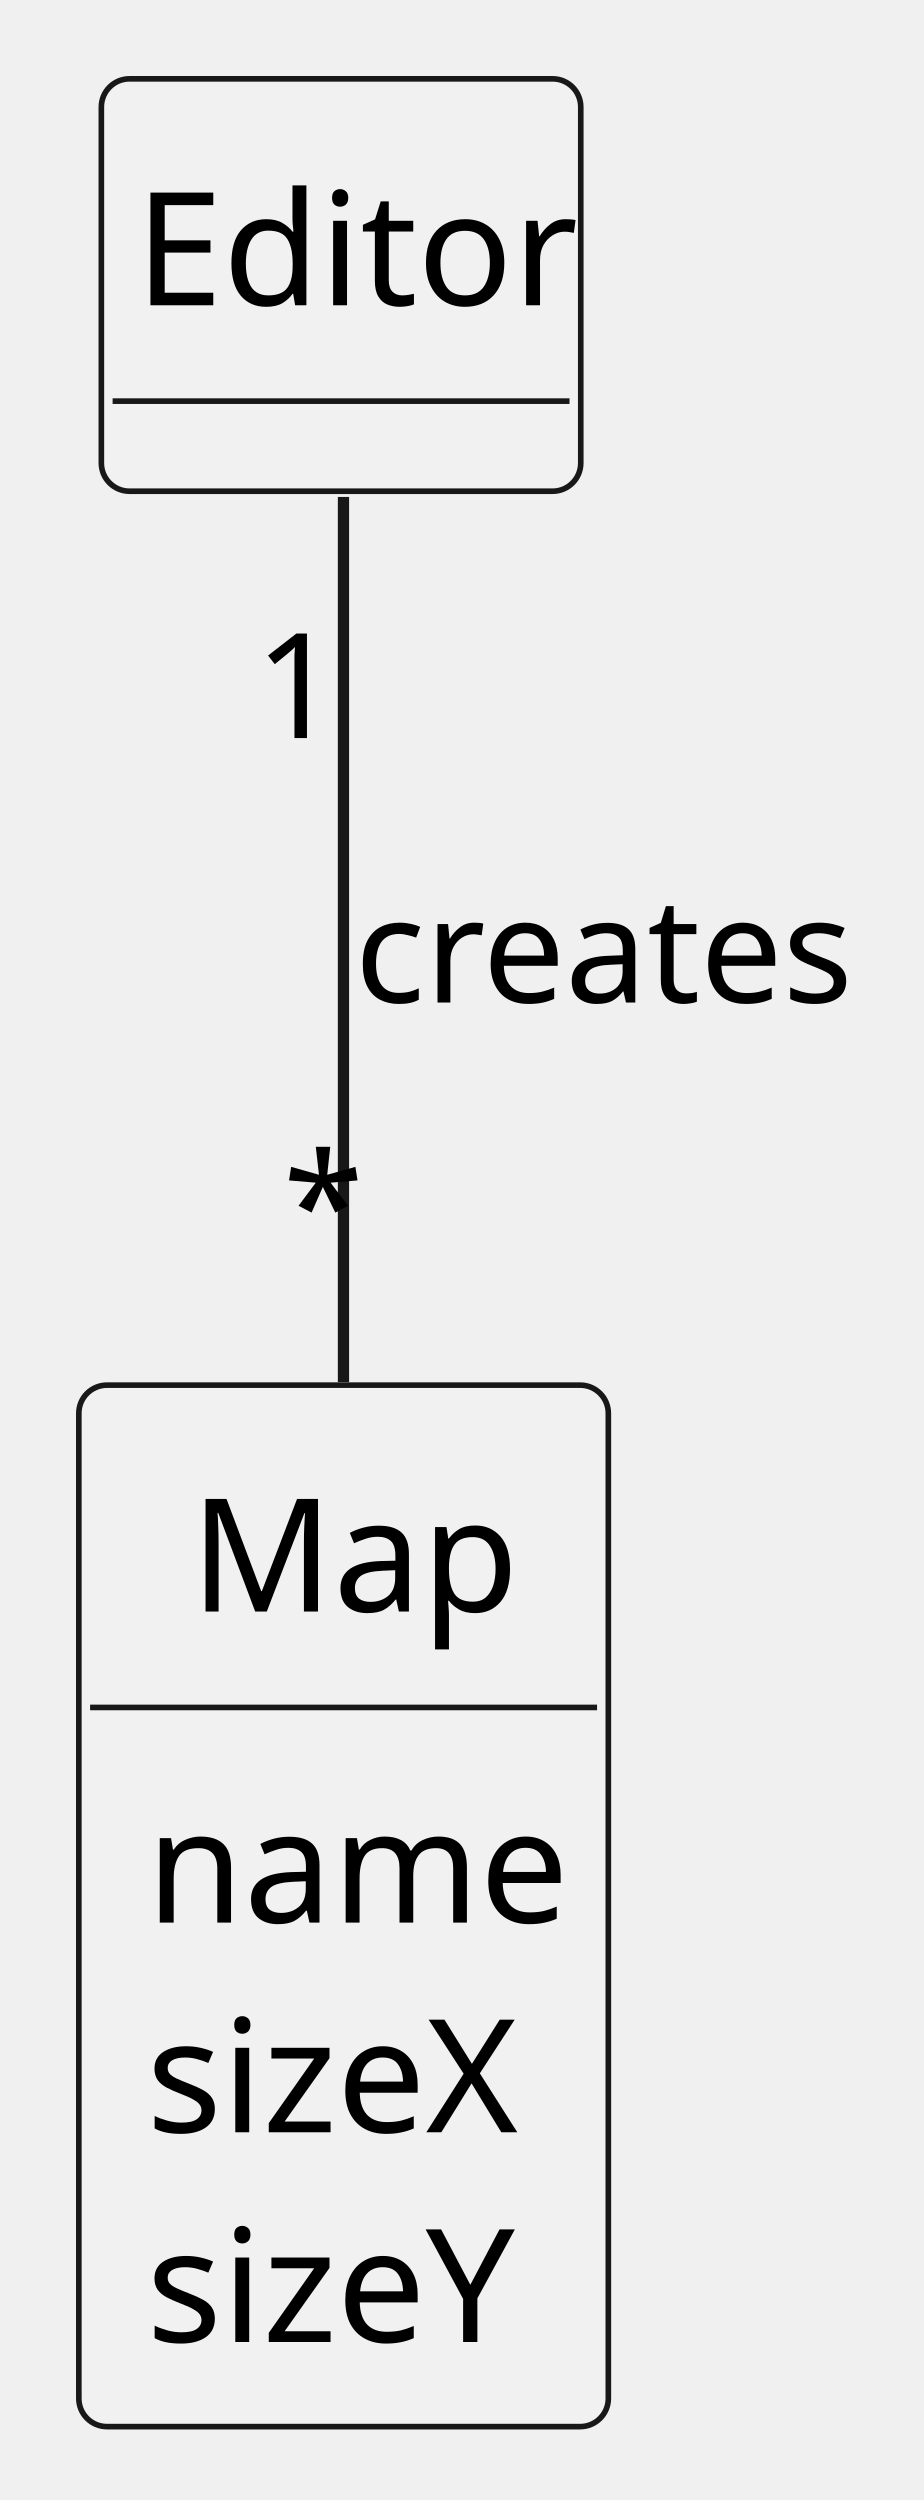
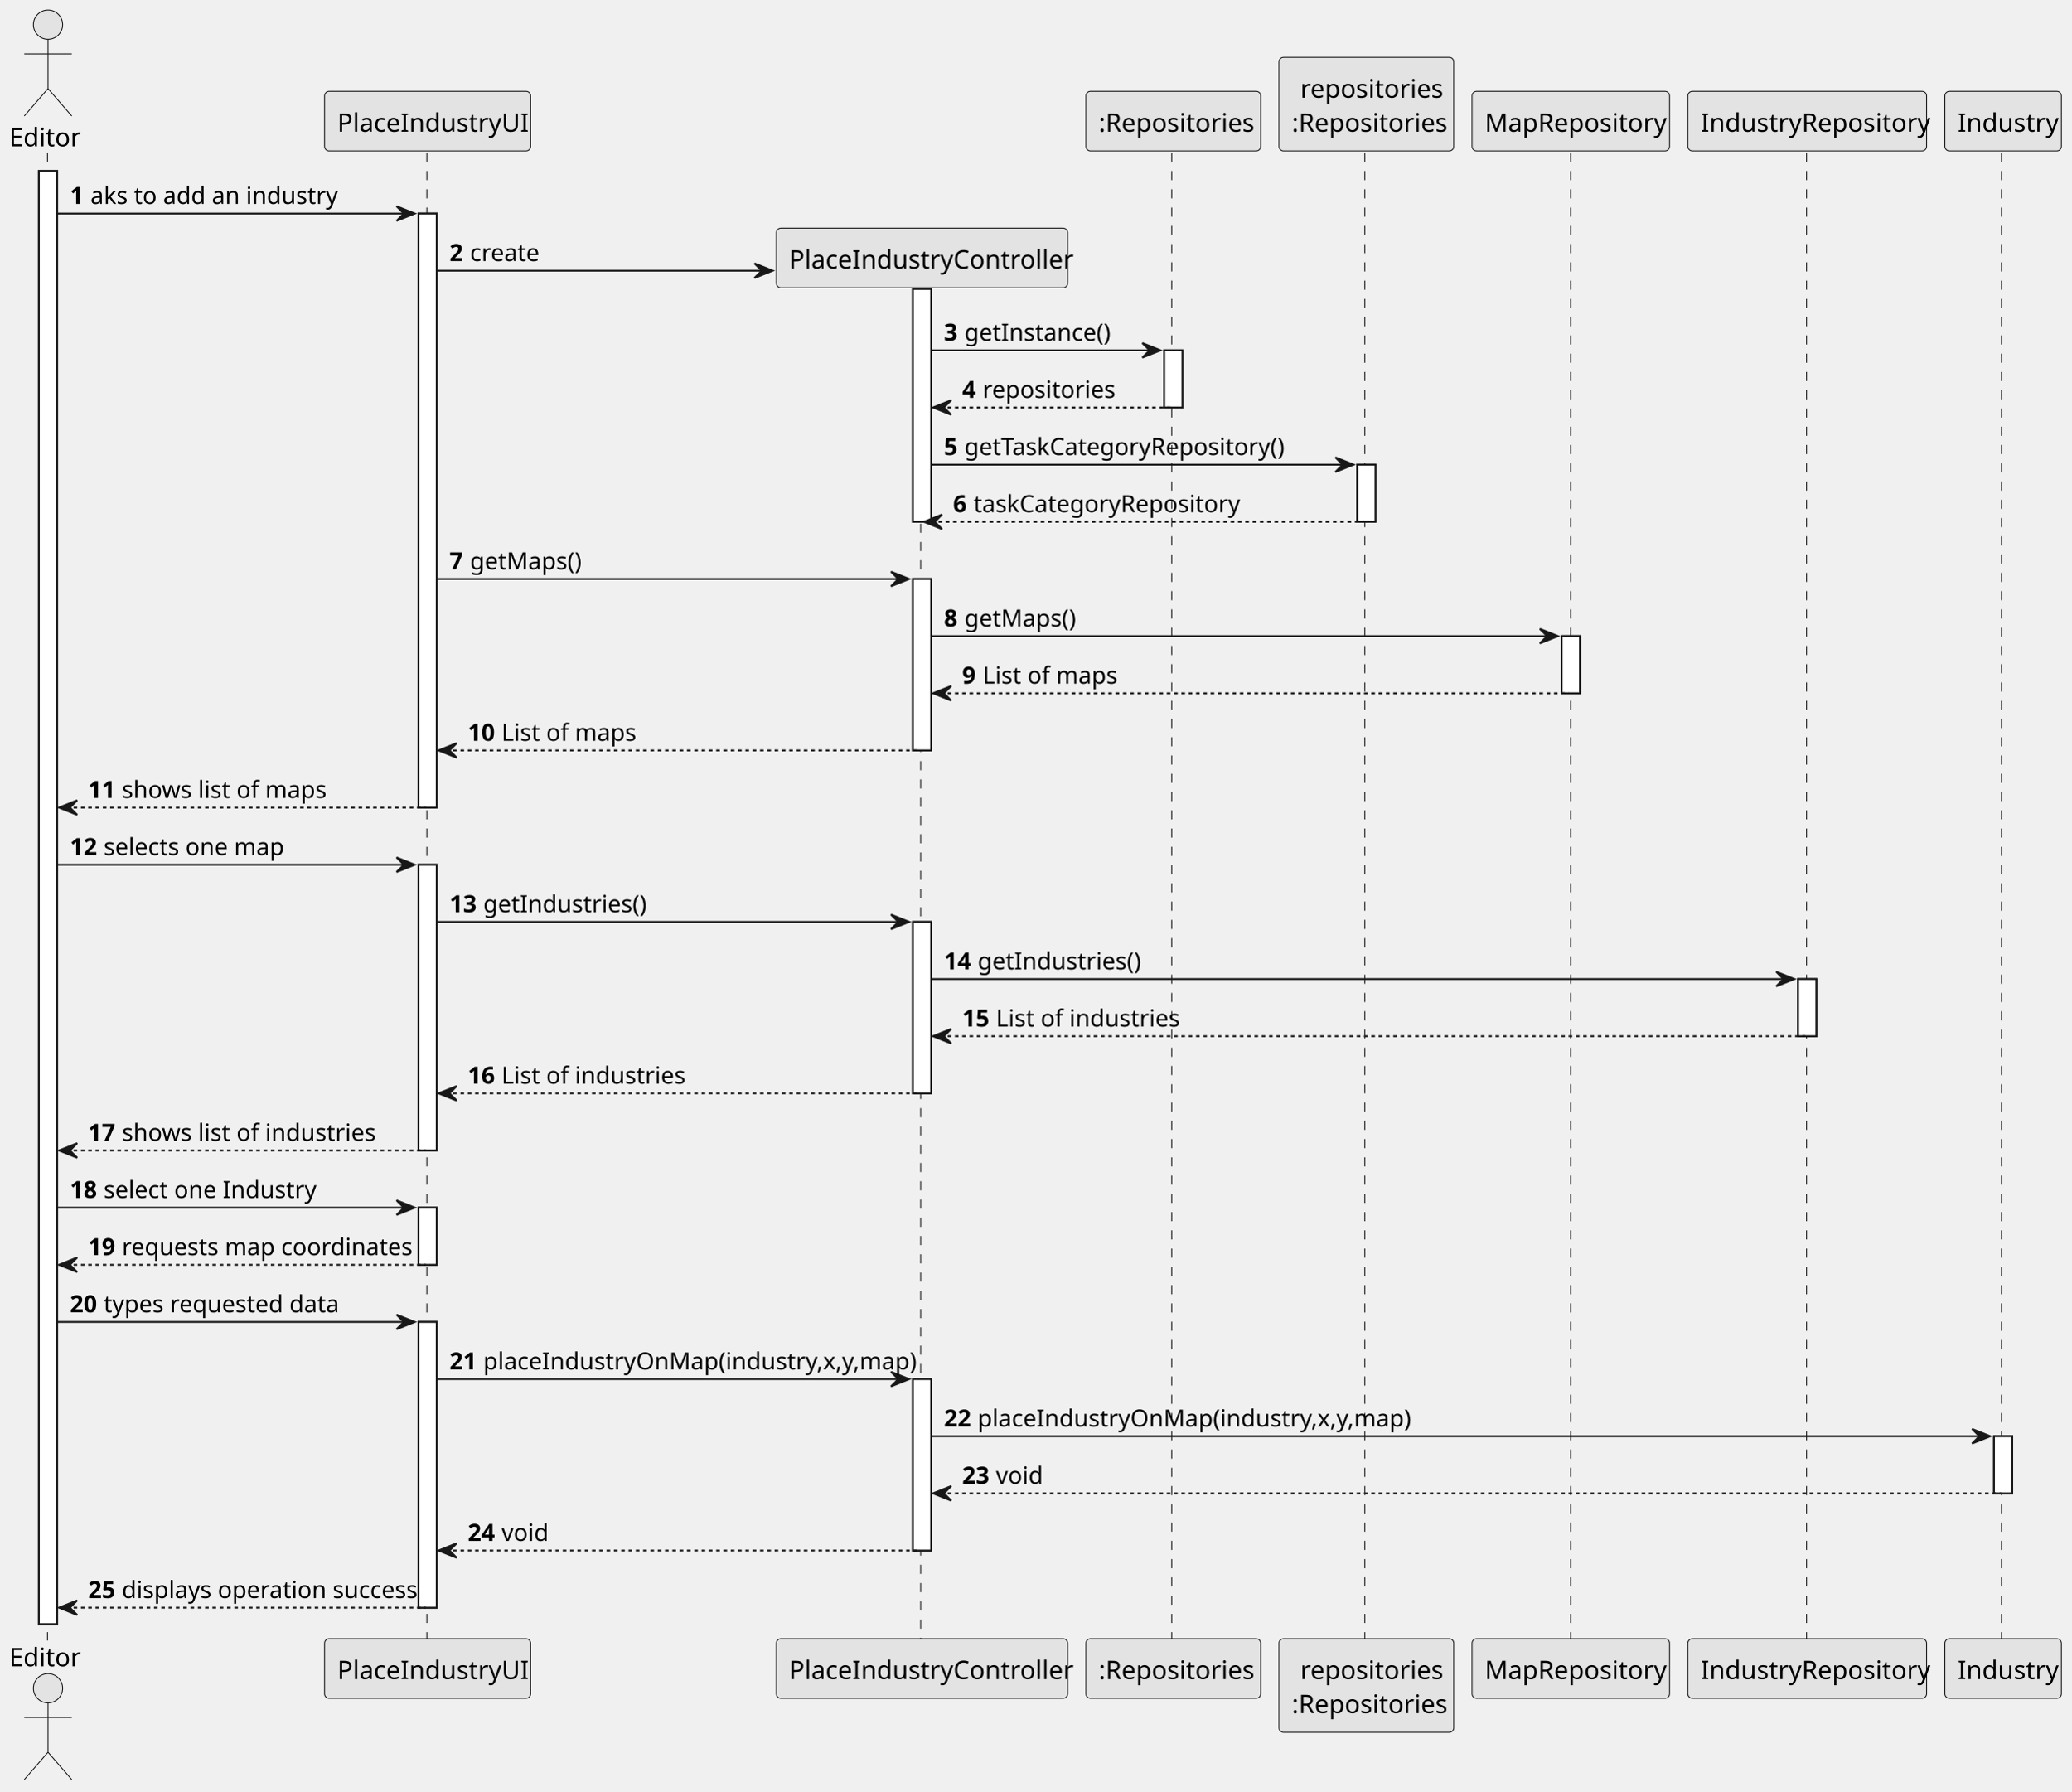
- <svg xmlns="http://www.w3.org/2000/svg" contentStyleType="text/css" height="222px" preserveAspectRatio="none" style="width:82px;height:222px;background:#FFFFFF;" version="1.1" viewBox="0 0 82 222" width="82px" zoomAndPan="magnify">
+ <svg xmlns="http://www.w3.org/2000/svg" contentStyleType="text/css" height="981px" preserveAspectRatio="none" style="width:1134px;height:981px;background:#FFFFFF;" version="1.1" viewBox="0 0 1134 981" width="1134px" zoomAndPan="magnify">
  <defs />
  <g>
-     <g id="elem_Map">
-       <rect codeLine="14" fill="#F1F1F1" height="92.484" id="Map" rx="2.5" ry="2.5" style="stroke:#181818;stroke-width:0.5;" width="47.02" x="7" y="123" />
-       <text fill="#000000" font-family="sans-serif" font-size="14" lengthAdjust="spacing" textLength="27.234" x="16.893" y="143.107">Map</text>
-       <line style="stroke:#181818;stroke-width:0.5;" x1="8" x2="53.02" y1="151.621" y2="151.621" />
-       <text fill="#000000" font-family="sans-serif" font-size="14" lengthAdjust="spacing" textLength="35.02" x="13" y="170.728">name</text>
-       <text fill="#000000" font-family="sans-serif" font-size="14" lengthAdjust="spacing" textLength="34.234" x="13" y="189.35">sizeX</text>
-       <text fill="#000000" font-family="sans-serif" font-size="14" lengthAdjust="spacing" textLength="34.234" x="13" y="207.971">sizeY</text>
-     </g>
-     <g id="elem_Editor">
-       <rect codeLine="21" fill="#F1F1F1" height="36.621" id="Editor" rx="2.5" ry="2.5" style="stroke:#181818;stroke-width:0.5;" width="42.572" x="9" y="7" />
-       <text fill="#000000" font-family="sans-serif" font-size="14" lengthAdjust="spacing" textLength="36.572" x="12" y="27.107">Editor</text>
-       <line style="stroke:#181818;stroke-width:0.5;" x1="10" x2="50.572" y1="35.621" y2="35.621" />
-     </g>
-     <g id="link_Editor_Map">
-       <path codeLine="25" d="M30.5,44.13 C30.5,63.69 30.5,96.01 30.5,122.74 " fill="none" id="Editor-Map" style="stroke:#181818;stroke-width:1.0;" />
-       <text fill="#000000" font-family="sans-serif" font-size="13" lengthAdjust="spacing" textLength="42.631" x="31.5" y="89.028">creates</text>
-       <text fill="#000000" font-family="sans-serif" font-size="13" lengthAdjust="spacing" textLength="7.23" x="22.648" y="65.54">1</text>
-       <text fill="#000000" font-family="sans-serif" font-size="13" lengthAdjust="spacing" textLength="5.059" x="25.136" y="111.711">*</text>
-     </g>
+     <rect fill="#FFFFFF" height="795.606" style="stroke:#181818;stroke-width:1.0;" width="10" x="21.286" y="93.621" />
+     <rect fill="#FFFFFF" height="325.24" style="stroke:#181818;stroke-width:1.0;" width="10" x="229.105" y="116.912" />
+     <rect fill="#FFFFFF" height="156.455" style="stroke:#181818;stroke-width:1.0;" width="10" x="229.105" y="473.443" />
+     <rect fill="#FFFFFF" height="31.291" style="stroke:#181818;stroke-width:1.0;" width="10" x="229.105" y="661.189" />
+     <rect fill="#FFFFFF" height="156.455" style="stroke:#181818;stroke-width:1.0;" width="10" x="229.105" y="723.771" />
+     <rect fill="#FFFFFF" height="127.494" style="stroke:#181818;stroke-width:1.0;" width="10" x="499.818" y="158.203" />
+     <rect fill="#FFFFFF" height="93.873" style="stroke:#181818;stroke-width:1.0;" width="10" x="499.818" y="316.988" />
+     <rect fill="#FFFFFF" height="93.873" style="stroke:#181818;stroke-width:1.0;" width="10" x="499.818" y="504.734" />
+     <rect fill="#FFFFFF" height="93.873" style="stroke:#181818;stroke-width:1.0;" width="10" x="499.818" y="755.062" />
+     <rect fill="#FFFFFF" height="31.291" style="stroke:#181818;stroke-width:1.0;" width="10" x="637.425" y="191.824" />
+     <rect fill="#FFFFFF" height="31.291" style="stroke:#181818;stroke-width:1.0;" width="10" x="743.128" y="254.406" />
+     <rect fill="#FFFFFF" height="31.291" style="stroke:#181818;stroke-width:1.0;" width="10" x="855.055" y="348.279" />
+     <rect fill="#FFFFFF" height="31.291" style="stroke:#181818;stroke-width:1.0;" width="10" x="984.489" y="536.025" />
+     <rect fill="#FFFFFF" height="31.291" style="stroke:#181818;stroke-width:1.0;" width="10" x="1091.748" y="786.354" />
+     <line style="stroke:#181818;stroke-width:0.5;stroke-dasharray:5.0,5.0;" x1="26" x2="26" y1="83.621" y2="898.227" />
+     <line style="stroke:#181818;stroke-width:0.5;stroke-dasharray:5.0,5.0;" x1="233.695" x2="233.695" y1="83.621" y2="898.227" />
+     <line style="stroke:#181818;stroke-width:0.5;stroke-dasharray:5.0,5.0;" x1="504.063" x2="504.063" y1="156.723" y2="898.227" />
+     <line style="stroke:#181818;stroke-width:0.5;stroke-dasharray:5.0,5.0;" x1="641.573" x2="641.573" y1="83.621" y2="898.227" />
+     <line style="stroke:#181818;stroke-width:0.5;stroke-dasharray:5.0,5.0;" x1="747.276" x2="747.276" y1="83.621" y2="898.227" />
+     <line style="stroke:#181818;stroke-width:0.5;stroke-dasharray:5.0,5.0;" x1="859.98" x2="859.98" y1="83.621" y2="898.227" />
+     <line style="stroke:#181818;stroke-width:0.5;stroke-dasharray:5.0,5.0;" x1="989.131" x2="989.131" y1="83.621" y2="898.227" />
+     <line style="stroke:#181818;stroke-width:0.5;stroke-dasharray:5.0,5.0;" x1="1095.848" x2="1095.848" y1="83.621" y2="898.227" />
+     <text fill="#000000" font-family="sans-serif" font-size="14" lengthAdjust="spacing" textLength="36.572" x="5" y="80.107">Editor</text>
+     <ellipse cx="26.286" cy="13.5" fill="#E3E3E3" rx="8" ry="8" style="stroke:#181818;stroke-width:0.5;" />
+     <path d="M26.286,21.5 L26.286,48.5 M13.286,29.5 L39.286,29.5 M26.286,48.5 L13.286,63.5 M26.286,48.5 L39.286,63.5 " fill="none" style="stroke:#181818;stroke-width:0.5;" />
+     <text fill="#000000" font-family="sans-serif" font-size="14" lengthAdjust="spacing" textLength="36.572" x="5" y="912.334">Editor</text>
+     <ellipse cx="26.286" cy="924.348" fill="#E3E3E3" rx="8" ry="8" style="stroke:#181818;stroke-width:0.5;" />
+     <path d="M26.286,932.348 L26.286,959.348 M13.286,940.348 L39.286,940.348 M26.286,959.348 L13.286,974.348 M26.286,959.348 L39.286,974.348 " fill="none" style="stroke:#181818;stroke-width:0.5;" />
+     <rect fill="#E3E3E3" height="32.621" rx="2.5" ry="2.5" style="stroke:#181818;stroke-width:0.5;" width="112.82" x="177.695" y="50" />
+     <text fill="#000000" font-family="sans-serif" font-size="14" lengthAdjust="spacing" textLength="98.82" x="184.695" y="72.107">PlaceIndustryUI</text>
+     <rect fill="#E3E3E3" height="32.621" rx="2.5" ry="2.5" style="stroke:#181818;stroke-width:0.5;" width="112.82" x="177.695" y="897.227" />
+     <text fill="#000000" font-family="sans-serif" font-size="14" lengthAdjust="spacing" textLength="98.82" x="184.695" y="919.334">PlaceIndustryUI</text>
+     <rect fill="#E3E3E3" height="32.621" rx="2.5" ry="2.5" style="stroke:#181818;stroke-width:0.5;" width="159.51" x="425.063" y="897.227" />
+     <text fill="#000000" font-family="sans-serif" font-size="14" lengthAdjust="spacing" textLength="145.51" x="432.063" y="919.334">PlaceIndustryController</text>
+     <rect fill="#E3E3E3" height="32.621" rx="2.5" ry="2.5" style="stroke:#181818;stroke-width:0.5;" width="95.703" x="594.573" y="50" />
+     <text fill="#000000" font-family="sans-serif" font-size="14" lengthAdjust="spacing" textLength="81.703" x="601.573" y="72.107">:Repositories</text>
+     <rect fill="#E3E3E3" height="32.621" rx="2.5" ry="2.5" style="stroke:#181818;stroke-width:0.5;" width="95.703" x="594.573" y="897.227" />
+     <text fill="#000000" font-family="sans-serif" font-size="14" lengthAdjust="spacing" textLength="81.703" x="601.573" y="919.334">:Repositories</text>
+     <rect fill="#E3E3E3" height="51.242" rx="2.5" ry="2.5" style="stroke:#181818;stroke-width:0.5;" width="95.703" x="700.276" y="31.379" />
+     <text fill="#000000" font-family="sans-serif" font-size="14" lengthAdjust="spacing" textLength="72.365" x="711.945" y="53.486">repositories</text>
+     <text fill="#000000" font-family="sans-serif" font-size="14" lengthAdjust="spacing" textLength="81.703" x="707.276" y="72.107">:Repositories</text>
+     <rect fill="#E3E3E3" height="51.242" rx="2.5" ry="2.5" style="stroke:#181818;stroke-width:0.5;" width="95.703" x="700.276" y="897.227" />
+     <text fill="#000000" font-family="sans-serif" font-size="14" lengthAdjust="spacing" textLength="72.365" x="711.945" y="919.334">repositories</text>
+     <text fill="#000000" font-family="sans-serif" font-size="14" lengthAdjust="spacing" textLength="81.703" x="707.276" y="937.955">:Repositories</text>
+     <rect fill="#E3E3E3" height="32.621" rx="2.5" ry="2.5" style="stroke:#181818;stroke-width:0.5;" width="108.151" x="805.98" y="50" />
+     <text fill="#000000" font-family="sans-serif" font-size="14" lengthAdjust="spacing" textLength="94.151" x="812.98" y="72.107">MapRepository</text>
+     <rect fill="#E3E3E3" height="32.621" rx="2.5" ry="2.5" style="stroke:#181818;stroke-width:0.5;" width="108.151" x="805.98" y="897.227" />
+     <text fill="#000000" font-family="sans-serif" font-size="14" lengthAdjust="spacing" textLength="94.151" x="812.98" y="919.334">MapRepository</text>
+     <rect fill="#E3E3E3" height="32.621" rx="2.5" ry="2.5" style="stroke:#181818;stroke-width:0.5;" width="130.717" x="924.131" y="50" />
+     <text fill="#000000" font-family="sans-serif" font-size="14" lengthAdjust="spacing" textLength="116.717" x="931.131" y="72.107">IndustryRepository</text>
+     <rect fill="#E3E3E3" height="32.621" rx="2.5" ry="2.5" style="stroke:#181818;stroke-width:0.5;" width="130.717" x="924.131" y="897.227" />
+     <text fill="#000000" font-family="sans-serif" font-size="14" lengthAdjust="spacing" textLength="116.717" x="931.131" y="919.334">IndustryRepository</text>
+     <rect fill="#E3E3E3" height="32.621" rx="2.5" ry="2.5" style="stroke:#181818;stroke-width:0.5;" width="63.8" x="1064.848" y="50" />
+     <text fill="#000000" font-family="sans-serif" font-size="14" lengthAdjust="spacing" textLength="49.8" x="1071.848" y="72.107">Industry</text>
+     <rect fill="#E3E3E3" height="32.621" rx="2.5" ry="2.5" style="stroke:#181818;stroke-width:0.5;" width="63.8" x="1064.848" y="897.227" />
+     <text fill="#000000" font-family="sans-serif" font-size="14" lengthAdjust="spacing" textLength="49.8" x="1071.848" y="919.334">Industry</text>
+     <rect fill="#FFFFFF" height="795.606" style="stroke:#181818;stroke-width:1.0;" width="10" x="21.286" y="93.621" />
+     <rect fill="#FFFFFF" height="325.24" style="stroke:#181818;stroke-width:1.0;" width="10" x="229.105" y="116.912" />
+     <rect fill="#FFFFFF" height="156.455" style="stroke:#181818;stroke-width:1.0;" width="10" x="229.105" y="473.443" />
+     <rect fill="#FFFFFF" height="31.291" style="stroke:#181818;stroke-width:1.0;" width="10" x="229.105" y="661.189" />
+     <rect fill="#FFFFFF" height="156.455" style="stroke:#181818;stroke-width:1.0;" width="10" x="229.105" y="723.771" />
+     <rect fill="#FFFFFF" height="127.494" style="stroke:#181818;stroke-width:1.0;" width="10" x="499.818" y="158.203" />
+     <rect fill="#FFFFFF" height="93.873" style="stroke:#181818;stroke-width:1.0;" width="10" x="499.818" y="316.988" />
+     <rect fill="#FFFFFF" height="93.873" style="stroke:#181818;stroke-width:1.0;" width="10" x="499.818" y="504.734" />
+     <rect fill="#FFFFFF" height="93.873" style="stroke:#181818;stroke-width:1.0;" width="10" x="499.818" y="755.062" />
+     <rect fill="#FFFFFF" height="31.291" style="stroke:#181818;stroke-width:1.0;" width="10" x="637.425" y="191.824" />
+     <rect fill="#FFFFFF" height="31.291" style="stroke:#181818;stroke-width:1.0;" width="10" x="743.128" y="254.406" />
+     <rect fill="#FFFFFF" height="31.291" style="stroke:#181818;stroke-width:1.0;" width="10" x="855.055" y="348.279" />
+     <rect fill="#FFFFFF" height="31.291" style="stroke:#181818;stroke-width:1.0;" width="10" x="984.489" y="536.025" />
+     <rect fill="#FFFFFF" height="31.291" style="stroke:#181818;stroke-width:1.0;" width="10" x="1091.748" y="786.354" />
+     <polygon fill="#181818" points="217.105,112.912,227.105,116.912,217.105,120.912,221.105,116.912" style="stroke:#181818;stroke-width:1.0;" />
+     <line style="stroke:#181818;stroke-width:1.0;" x1="31.286" x2="223.105" y1="116.912" y2="116.912" />
+     <text fill="#000000" font-family="sans-serif" font-size="13" font-weight="bold" lengthAdjust="spacing" textLength="7.23" x="38.286" y="111.649">1</text>
+     <text fill="#000000" font-family="sans-serif" font-size="13" lengthAdjust="spacing" textLength="127.188" x="49.516" y="111.649">aks to add an industry</text>
+     <polygon fill="#181818" points="413.063,144.203,423.063,148.203,413.063,152.203,417.063,148.203" style="stroke:#181818;stroke-width:1.0;" />
+     <line style="stroke:#181818;stroke-width:1.0;" x1="239.105" x2="419.063" y1="148.203" y2="148.203" />
+     <text fill="#000000" font-family="sans-serif" font-size="13" font-weight="bold" lengthAdjust="spacing" textLength="7.23" x="246.105" y="142.94">2</text>
+     <text fill="#000000" font-family="sans-serif" font-size="13" lengthAdjust="spacing" textLength="36.131" x="257.335" y="142.94">create</text>
+     <rect fill="#E3E3E3" height="32.621" rx="2.5" ry="2.5" style="stroke:#181818;stroke-width:0.5;" width="159.51" x="425.063" y="124.912" />
+     <text fill="#000000" font-family="sans-serif" font-size="14" lengthAdjust="spacing" textLength="145.51" x="432.063" y="147.019">PlaceIndustryController</text>
+     <polygon fill="#181818" points="625.425,187.824,635.425,191.824,625.425,195.824,629.425,191.824" style="stroke:#181818;stroke-width:1.0;" />
+     <line style="stroke:#181818;stroke-width:1.0;" x1="509.818" x2="631.425" y1="191.824" y2="191.824" />
+     <text fill="#000000" font-family="sans-serif" font-size="13" font-weight="bold" lengthAdjust="spacing" textLength="7.23" x="516.818" y="186.561">3</text>
+     <text fill="#000000" font-family="sans-serif" font-size="13" lengthAdjust="spacing" textLength="75.874" x="528.048" y="186.561">getInstance()</text>
+     <polygon fill="#181818" points="520.818,219.115,510.818,223.115,520.818,227.115,516.818,223.115" style="stroke:#181818;stroke-width:1.0;" />
+     <line style="stroke:#181818;stroke-width:1.0;stroke-dasharray:2.0,2.0;" x1="514.818" x2="641.425" y1="223.115" y2="223.115" />
+     <text fill="#000000" font-family="sans-serif" font-size="13" font-weight="bold" lengthAdjust="spacing" textLength="7.23" x="526.818" y="217.852">4</text>
+     <text fill="#000000" font-family="sans-serif" font-size="13" lengthAdjust="spacing" textLength="67.196" x="538.048" y="217.852">repositories</text>
+     <polygon fill="#181818" points="731.128,250.406,741.128,254.406,731.128,258.406,735.128,254.406" style="stroke:#181818;stroke-width:1.0;" />
+     <line style="stroke:#181818;stroke-width:1.0;" x1="509.818" x2="737.128" y1="254.406" y2="254.406" />
+     <text fill="#000000" font-family="sans-serif" font-size="13" font-weight="bold" lengthAdjust="spacing" textLength="7.23" x="516.818" y="249.144">5</text>
+     <text fill="#000000" font-family="sans-serif" font-size="13" lengthAdjust="spacing" textLength="169.787" x="528.048" y="249.144">getTaskCategoryRepository()</text>
+     <polygon fill="#181818" points="515.818,281.697,505.818,285.697,515.818,289.697,511.818,285.697" style="stroke:#181818;stroke-width:1.0;" />
+     <line style="stroke:#181818;stroke-width:1.0;stroke-dasharray:2.0,2.0;" x1="509.818" x2="747.128" y1="285.697" y2="285.697" />
+     <text fill="#000000" font-family="sans-serif" font-size="13" font-weight="bold" lengthAdjust="spacing" textLength="7.23" x="521.818" y="280.435">6</text>
+     <text fill="#000000" font-family="sans-serif" font-size="13" lengthAdjust="spacing" textLength="138.728" x="533.048" y="280.435">taskCategoryRepository</text>
+     <polygon fill="#181818" points="487.818,312.988,497.818,316.988,487.818,320.988,491.818,316.988" style="stroke:#181818;stroke-width:1.0;" />
+     <line style="stroke:#181818;stroke-width:1.0;" x1="239.105" x2="493.818" y1="316.988" y2="316.988" />
+     <text fill="#000000" font-family="sans-serif" font-size="13" font-weight="bold" lengthAdjust="spacing" textLength="7.23" x="246.105" y="311.726">7</text>
+     <text fill="#000000" font-family="sans-serif" font-size="13" lengthAdjust="spacing" textLength="58.519" x="257.335" y="311.726">getMaps()</text>
+     <polygon fill="#181818" points="843.055,344.279,853.055,348.279,843.055,352.279,847.055,348.279" style="stroke:#181818;stroke-width:1.0;" />
+     <line style="stroke:#181818;stroke-width:1.0;" x1="509.818" x2="849.055" y1="348.279" y2="348.279" />
+     <text fill="#000000" font-family="sans-serif" font-size="13" font-weight="bold" lengthAdjust="spacing" textLength="7.23" x="516.818" y="343.017">8</text>
+     <text fill="#000000" font-family="sans-serif" font-size="13" lengthAdjust="spacing" textLength="58.519" x="528.048" y="343.017">getMaps()</text>
+     <polygon fill="#181818" points="520.818,375.57,510.818,379.57,520.818,383.57,516.818,379.57" style="stroke:#181818;stroke-width:1.0;" />
+     <line style="stroke:#181818;stroke-width:1.0;stroke-dasharray:2.0,2.0;" x1="514.818" x2="859.055" y1="379.57" y2="379.57" />
+     <text fill="#000000" font-family="sans-serif" font-size="13" font-weight="bold" lengthAdjust="spacing" textLength="7.23" x="526.818" y="374.308">9</text>
+     <text fill="#000000" font-family="sans-serif" font-size="13" lengthAdjust="spacing" textLength="70.085" x="538.048" y="374.308">List of maps</text>
+     <polygon fill="#181818" points="250.105,406.861,240.105,410.861,250.105,414.861,246.105,410.861" style="stroke:#181818;stroke-width:1.0;" />
+     <line style="stroke:#181818;stroke-width:1.0;stroke-dasharray:2.0,2.0;" x1="244.105" x2="503.818" y1="410.861" y2="410.861" />
+     <text fill="#000000" font-family="sans-serif" font-size="13" font-weight="bold" lengthAdjust="spacing" textLength="14.46" x="256.105" y="405.599">10</text>
+     <text fill="#000000" font-family="sans-serif" font-size="13" lengthAdjust="spacing" textLength="70.085" x="274.565" y="405.599">List of maps</text>
+     <polygon fill="#181818" points="42.286,438.152,32.286,442.152,42.286,446.152,38.286,442.152" style="stroke:#181818;stroke-width:1.0;" />
+     <line style="stroke:#181818;stroke-width:1.0;stroke-dasharray:2.0,2.0;" x1="36.286" x2="233.105" y1="442.152" y2="442.152" />
+     <text fill="#000000" font-family="sans-serif" font-size="13" font-weight="bold" lengthAdjust="spacing" textLength="14.46" x="48.286" y="436.89">11</text>
+     <text fill="#000000" font-family="sans-serif" font-size="13" lengthAdjust="spacing" textLength="106.203" x="66.746" y="436.89">shows list of maps</text>
+     <polygon fill="#181818" points="217.105,469.443,227.105,473.443,217.105,477.443,221.105,473.443" style="stroke:#181818;stroke-width:1.0;" />
+     <line style="stroke:#181818;stroke-width:1.0;" x1="31.286" x2="223.105" y1="473.443" y2="473.443" />
+     <text fill="#000000" font-family="sans-serif" font-size="13" font-weight="bold" lengthAdjust="spacing" textLength="14.46" x="38.286" y="468.181">12</text>
+     <text fill="#000000" font-family="sans-serif" font-size="13" lengthAdjust="spacing" textLength="94.663" x="56.746" y="468.181">selects one map</text>
+     <polygon fill="#181818" points="487.818,500.734,497.818,504.734,487.818,508.734,491.818,504.734" style="stroke:#181818;stroke-width:1.0;" />
+     <line style="stroke:#181818;stroke-width:1.0;" x1="239.105" x2="493.818" y1="504.734" y2="504.734" />
+     <text fill="#000000" font-family="sans-serif" font-size="13" font-weight="bold" lengthAdjust="spacing" textLength="14.46" x="246.105" y="499.472">13</text>
+     <text fill="#000000" font-family="sans-serif" font-size="13" lengthAdjust="spacing" textLength="83.091" x="264.565" y="499.472">getIndustries()</text>
+     <polygon fill="#181818" points="972.489,532.025,982.489,536.025,972.489,540.025,976.489,536.025" style="stroke:#181818;stroke-width:1.0;" />
+     <line style="stroke:#181818;stroke-width:1.0;" x1="509.818" x2="978.489" y1="536.025" y2="536.025" />
+     <text fill="#000000" font-family="sans-serif" font-size="13" font-weight="bold" lengthAdjust="spacing" textLength="14.46" x="516.818" y="530.763">14</text>
+     <text fill="#000000" font-family="sans-serif" font-size="13" lengthAdjust="spacing" textLength="83.091" x="535.278" y="530.763">getIndustries()</text>
+     <polygon fill="#181818" points="520.818,563.316,510.818,567.316,520.818,571.316,516.818,567.316" style="stroke:#181818;stroke-width:1.0;" />
+     <line style="stroke:#181818;stroke-width:1.0;stroke-dasharray:2.0,2.0;" x1="514.818" x2="988.489" y1="567.316" y2="567.316" />
+     <text fill="#000000" font-family="sans-serif" font-size="13" font-weight="bold" lengthAdjust="spacing" textLength="14.46" x="526.818" y="562.054">15</text>
+     <text fill="#000000" font-family="sans-serif" font-size="13" lengthAdjust="spacing" textLength="93.933" x="545.278" y="562.054">List of industries</text>
+     <polygon fill="#181818" points="250.105,594.607,240.105,598.607,250.105,602.607,246.105,598.607" style="stroke:#181818;stroke-width:1.0;" />
+     <line style="stroke:#181818;stroke-width:1.0;stroke-dasharray:2.0,2.0;" x1="244.105" x2="503.818" y1="598.607" y2="598.607" />
+     <text fill="#000000" font-family="sans-serif" font-size="13" font-weight="bold" lengthAdjust="spacing" textLength="14.46" x="256.105" y="593.345">16</text>
+     <text fill="#000000" font-family="sans-serif" font-size="13" lengthAdjust="spacing" textLength="93.933" x="274.565" y="593.345">List of industries</text>
+     <polygon fill="#181818" points="42.286,625.898,32.286,629.898,42.286,633.898,38.286,629.898" style="stroke:#181818;stroke-width:1.0;" />
+     <line style="stroke:#181818;stroke-width:1.0;stroke-dasharray:2.0,2.0;" x1="36.286" x2="233.105" y1="629.898" y2="629.898" />
+     <text fill="#000000" font-family="sans-serif" font-size="13" font-weight="bold" lengthAdjust="spacing" textLength="14.46" x="48.286" y="624.636">17</text>
+     <text fill="#000000" font-family="sans-serif" font-size="13" lengthAdjust="spacing" textLength="130.051" x="66.746" y="624.636">shows list of industries</text>
+     <polygon fill="#181818" points="217.105,657.189,227.105,661.189,217.105,665.189,221.105,661.189" style="stroke:#181818;stroke-width:1.0;" />
+     <line style="stroke:#181818;stroke-width:1.0;" x1="31.286" x2="223.105" y1="661.189" y2="661.189" />
+     <text fill="#000000" font-family="sans-serif" font-size="13" font-weight="bold" lengthAdjust="spacing" textLength="14.46" x="38.286" y="655.927">18</text>
+     <text fill="#000000" font-family="sans-serif" font-size="13" lengthAdjust="spacing" textLength="109.116" x="56.746" y="655.927">select one Industry</text>
+     <polygon fill="#181818" points="42.286,688.481,32.286,692.481,42.286,696.481,38.286,692.481" style="stroke:#181818;stroke-width:1.0;" />
+     <line style="stroke:#181818;stroke-width:1.0;stroke-dasharray:2.0,2.0;" x1="36.286" x2="233.105" y1="692.481" y2="692.481" />
+     <text fill="#000000" font-family="sans-serif" font-size="13" font-weight="bold" lengthAdjust="spacing" textLength="14.46" x="48.286" y="687.218">19</text>
+     <text fill="#000000" font-family="sans-serif" font-size="13" lengthAdjust="spacing" textLength="149.583" x="66.746" y="687.218">requests map coordinates</text>
+     <polygon fill="#181818" points="217.105,719.771,227.105,723.771,217.105,727.771,221.105,723.771" style="stroke:#181818;stroke-width:1.0;" />
+     <line style="stroke:#181818;stroke-width:1.0;" x1="31.286" x2="223.105" y1="723.771" y2="723.771" />
+     <text fill="#000000" font-family="sans-serif" font-size="13" font-weight="bold" lengthAdjust="spacing" textLength="14.46" x="38.286" y="718.509">20</text>
+     <text fill="#000000" font-family="sans-serif" font-size="13" lengthAdjust="spacing" textLength="121.418" x="56.746" y="718.509">types requested data</text>
+     <polygon fill="#181818" points="487.818,751.062,497.818,755.062,487.818,759.062,491.818,755.062" style="stroke:#181818;stroke-width:1.0;" />
+     <line style="stroke:#181818;stroke-width:1.0;" x1="239.105" x2="493.818" y1="755.062" y2="755.062" />
+     <text fill="#000000" font-family="sans-serif" font-size="13" font-weight="bold" lengthAdjust="spacing" textLength="14.46" x="246.105" y="749.8">21</text>
+     <text fill="#000000" font-family="sans-serif" font-size="13" lengthAdjust="spacing" textLength="223.253" x="264.565" y="749.8">placeIndustryOnMap(industry,x,y,map)</text>
+     <polygon fill="#181818" points="1079.748,782.354,1089.748,786.354,1079.748,790.354,1083.748,786.354" style="stroke:#181818;stroke-width:1.0;" />
+     <line style="stroke:#181818;stroke-width:1.0;" x1="509.818" x2="1085.748" y1="786.354" y2="786.354" />
+     <text fill="#000000" font-family="sans-serif" font-size="13" font-weight="bold" lengthAdjust="spacing" textLength="14.46" x="516.818" y="781.091">22</text>
+     <text fill="#000000" font-family="sans-serif" font-size="13" lengthAdjust="spacing" textLength="223.253" x="535.278" y="781.091">placeIndustryOnMap(industry,x,y,map)</text>
+     <polygon fill="#181818" points="520.818,813.644,510.818,817.644,520.818,821.644,516.818,817.644" style="stroke:#181818;stroke-width:1.0;" />
+     <line style="stroke:#181818;stroke-width:1.0;stroke-dasharray:2.0,2.0;" x1="514.818" x2="1095.748" y1="817.644" y2="817.644" />
+     <text fill="#000000" font-family="sans-serif" font-size="13" font-weight="bold" lengthAdjust="spacing" textLength="14.46" x="526.818" y="812.382">23</text>
+     <text fill="#000000" font-family="sans-serif" font-size="13" lengthAdjust="spacing" textLength="23.848" x="545.278" y="812.382">void</text>
+     <polygon fill="#181818" points="250.105,844.936,240.105,848.936,250.105,852.936,246.105,848.936" style="stroke:#181818;stroke-width:1.0;" />
+     <line style="stroke:#181818;stroke-width:1.0;stroke-dasharray:2.0,2.0;" x1="244.105" x2="503.818" y1="848.936" y2="848.936" />
+     <text fill="#000000" font-family="sans-serif" font-size="13" font-weight="bold" lengthAdjust="spacing" textLength="14.46" x="256.105" y="843.673">24</text>
+     <text fill="#000000" font-family="sans-serif" font-size="13" lengthAdjust="spacing" textLength="23.848" x="274.565" y="843.673">void</text>
+     <polygon fill="#181818" points="42.286,876.227,32.286,880.227,42.286,884.227,38.286,880.227" style="stroke:#181818;stroke-width:1.0;" />
+     <line style="stroke:#181818;stroke-width:1.0;stroke-dasharray:2.0,2.0;" x1="36.286" x2="233.105" y1="880.227" y2="880.227" />
+     <text fill="#000000" font-family="sans-serif" font-size="13" font-weight="bold" lengthAdjust="spacing" textLength="14.46" x="48.286" y="874.964">25</text>
+     <text fill="#000000" font-family="sans-serif" font-size="13" lengthAdjust="spacing" textLength="155.359" x="66.746" y="874.964">displays operation success</text>
  </g>
</svg>
